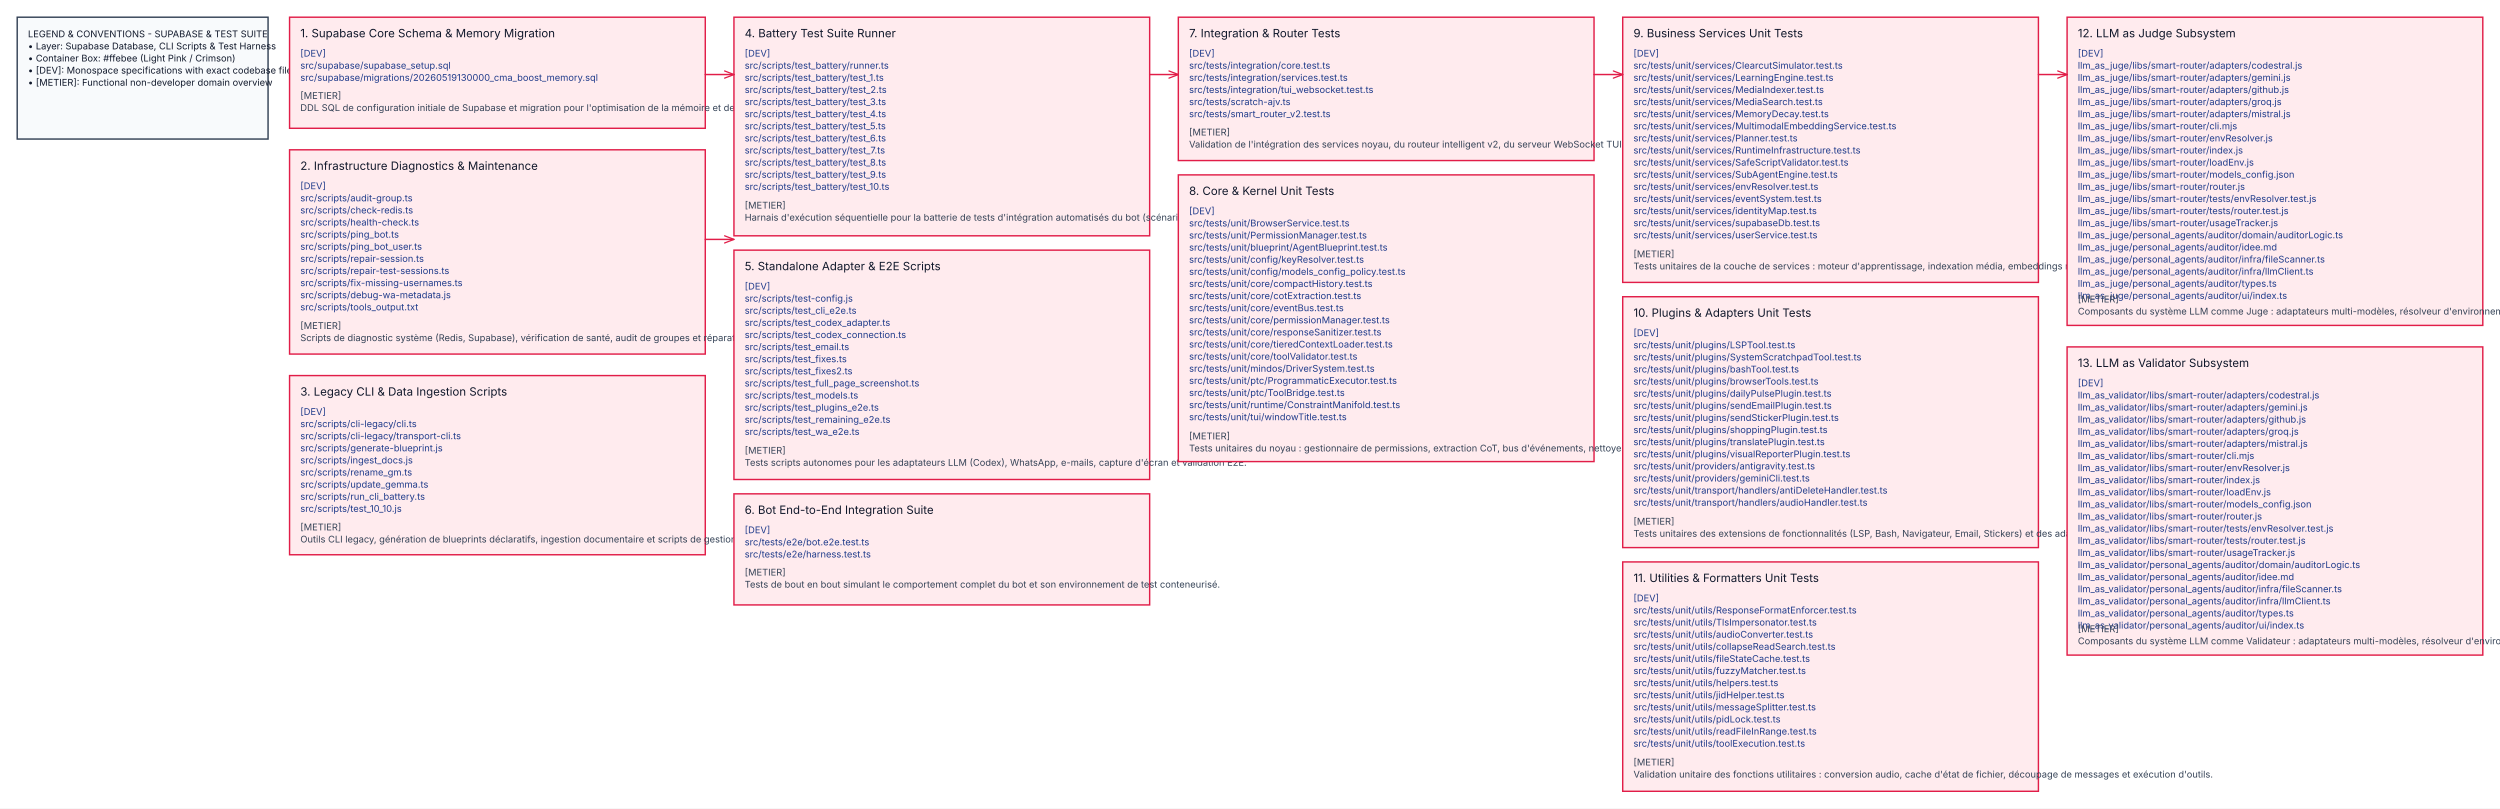
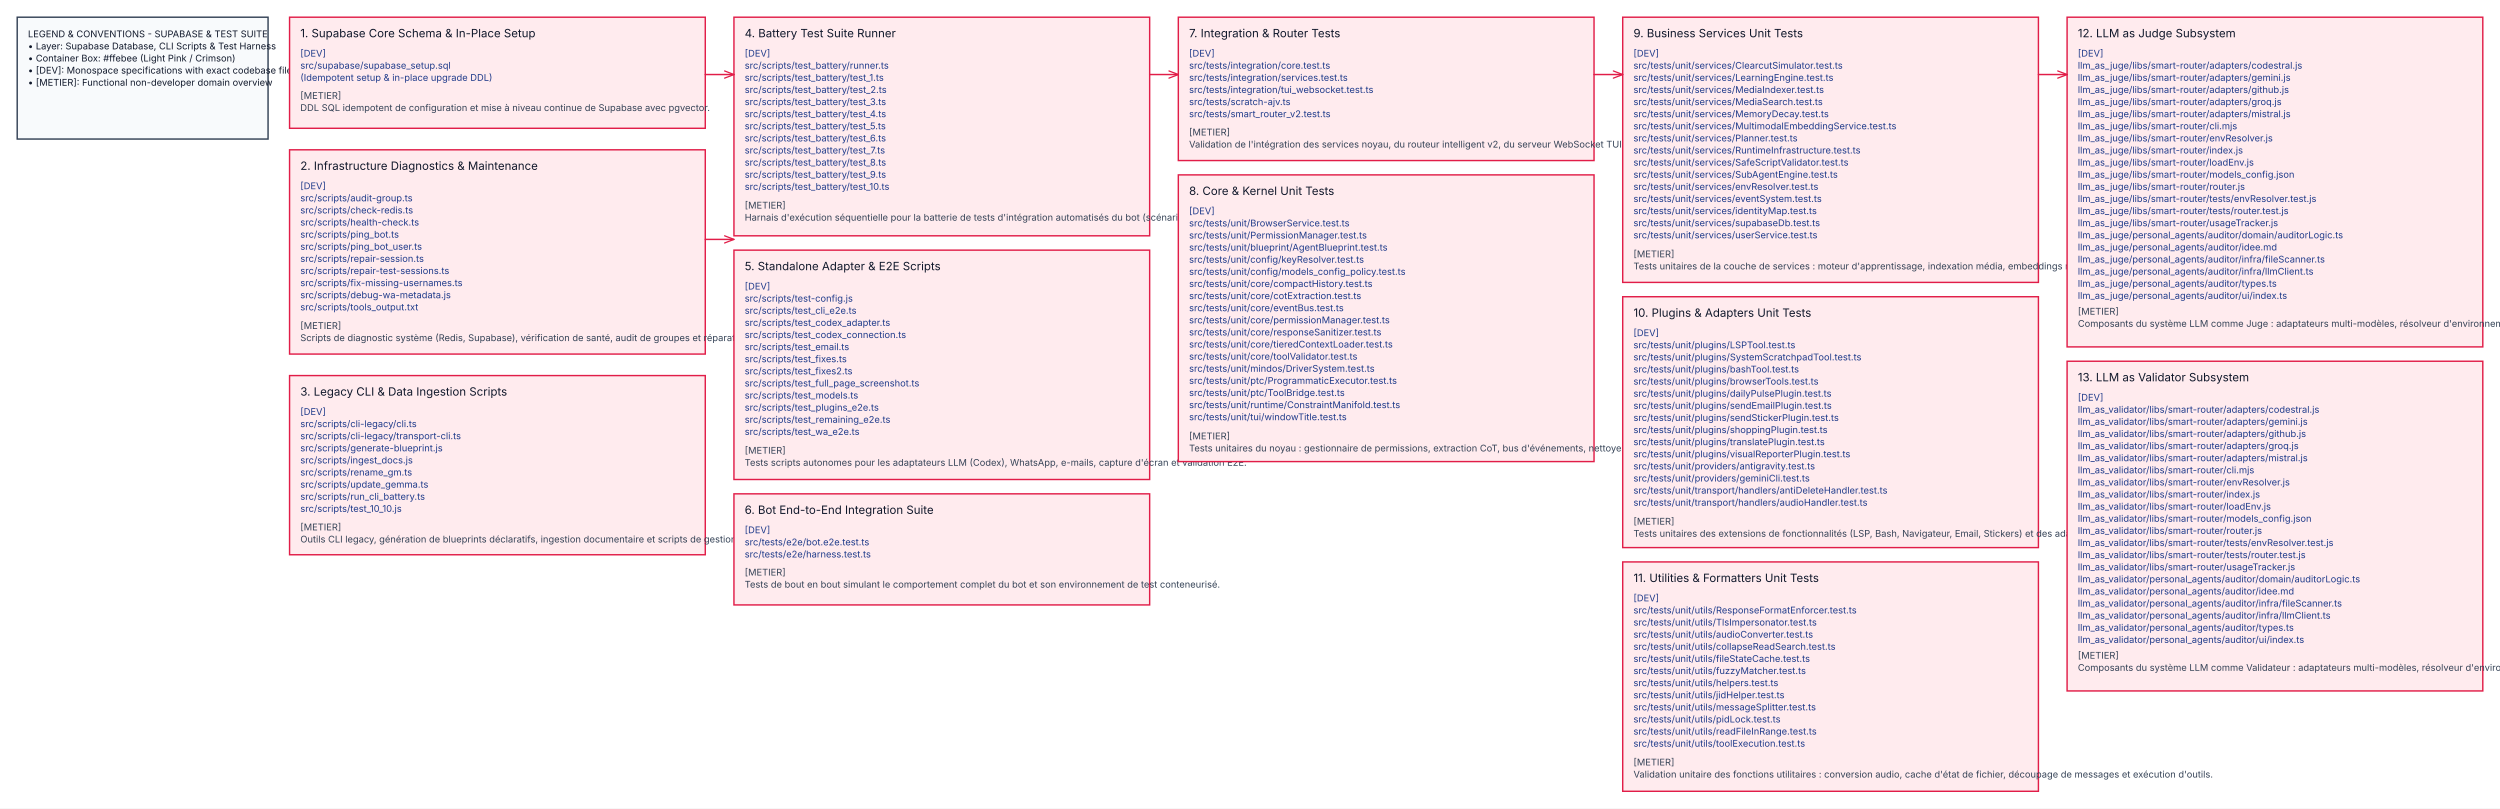
<svg xmlns="http://www.w3.org/2000/svg" viewBox="16 16 3488 1128" width="3488" height="1128">
  <defs>
    <marker id="mk-d05_arr1" markerWidth="18" markerHeight="14" refX="14" refY="7" orient="auto" markerUnits="userSpaceOnUse">
      <path d="M 1,2 L 14,7 L 1,12" fill="none" stroke="#e11d48" stroke-width="1.8" stroke-linecap="round" stroke-linejoin="round" />
    </marker>
    <marker id="mk-d05_arr2" markerWidth="18" markerHeight="14" refX="14" refY="7" orient="auto" markerUnits="userSpaceOnUse">
      <path d="M 1,2 L 14,7 L 1,12" fill="none" stroke="#e11d48" stroke-width="1.8" stroke-linecap="round" stroke-linejoin="round" />
    </marker>
    <marker id="mk-d05_arr3" markerWidth="18" markerHeight="14" refX="14" refY="7" orient="auto" markerUnits="userSpaceOnUse">
      <path d="M 1,2 L 14,7 L 1,12" fill="none" stroke="#e11d48" stroke-width="1.8" stroke-linecap="round" stroke-linejoin="round" />
    </marker>
    <marker id="mk-d05_arr4" markerWidth="18" markerHeight="14" refX="14" refY="7" orient="auto" markerUnits="userSpaceOnUse">
      <path d="M 1,2 L 14,7 L 1,12" fill="none" stroke="#e11d48" stroke-width="1.8" stroke-linecap="round" stroke-linejoin="round" />
    </marker>
    <marker id="mk-d05_arr5" markerWidth="18" markerHeight="14" refX="14" refY="7" orient="auto" markerUnits="userSpaceOnUse">
      <path d="M 1,2 L 14,7 L 1,12" fill="none" stroke="#e11d48" stroke-width="1.8" stroke-linecap="round" stroke-linejoin="round" />
    </marker>
  </defs>
  <rect x="16" y="16" width="3488" height="1128" fill="white" />
  <rect x="40" y="40" width="350" height="170" rx="0" fill="#f8fafc" stroke="#334155" stroke-width="2" opacity="1" />
  <text x="55.0" y="68.0" font-family="system-ui, -apple-system, sans-serif" font-size="13" fill="#0f172a" text-anchor="start" opacity="1">LEGEND &amp; CONVENTIONS - SUPABASE &amp; TEST SUITE</text>
  <text x="55.0" y="84.9" font-family="system-ui, -apple-system, sans-serif" font-size="13" fill="#0f172a" text-anchor="start" opacity="1">• Layer: Supabase Database, CLI Scripts &amp; Test Harness</text>
  <text x="55.0" y="101.8" font-family="system-ui, -apple-system, sans-serif" font-size="13" fill="#0f172a" text-anchor="start" opacity="1">• Container Box: #ffebee (Light Pink / Crimson)</text>
  <text x="55.0" y="118.7" font-family="system-ui, -apple-system, sans-serif" font-size="13" fill="#0f172a" text-anchor="start" opacity="1">• [DEV]: Monospace specifications with exact codebase file paths</text>
  <text x="55.0" y="135.6" font-family="system-ui, -apple-system, sans-serif" font-size="13" fill="#0f172a" text-anchor="start" opacity="1">• [METIER]: Functional non-developer domain overview</text>
  <rect x="420" y="40" width="580" height="155" rx="0" fill="#ffebee" stroke="#e11d48" stroke-width="2" opacity="1" />
-   <text x="435.0" y="68.0" font-family="system-ui, -apple-system, sans-serif" font-size="16" fill="#0f172a" text-anchor="start" opacity="1">1. Supabase Core Schema &amp; Memory Migration</text>
+   <text x="435.0" y="68.0" font-family="system-ui, -apple-system, sans-serif" font-size="16" fill="#0f172a" text-anchor="start" opacity="1">1. Supabase Core Schema &amp; In-Place Setup</text>
  <text x="435.0" y="95.0" font-family="system-ui, -apple-system, sans-serif" font-size="13" fill="#1e3a8a" text-anchor="start" opacity="1">[DEV]</text>
  <text x="435.0" y="111.9" font-family="system-ui, -apple-system, sans-serif" font-size="13" fill="#1e3a8a" text-anchor="start" opacity="1">src/supabase/supabase_setup.sql</text>
-   <text x="435.0" y="128.8" font-family="system-ui, -apple-system, sans-serif" font-size="13" fill="#1e3a8a" text-anchor="start" opacity="1">src/supabase/migrations/20260519130000_cma_boost_memory.sql</text>
+   <text x="435.0" y="128.8" font-family="system-ui, -apple-system, sans-serif" font-size="13" fill="#1e3a8a" text-anchor="start" opacity="1">(Idempotent setup &amp; in-place upgrade DDL)</text>
  <text x="435.0" y="154.0" font-family="system-ui, -apple-system, sans-serif" font-size="13" fill="#334155" text-anchor="start" opacity="1">[METIER]</text>
-   <text x="435.0" y="170.9" font-family="system-ui, -apple-system, sans-serif" font-size="13" fill="#334155" text-anchor="start" opacity="1">DDL SQL de configuration initiale de Supabase et migration pour l'optimisation de la mémoire et des embeddings sémantiques.</text>
+   <text x="435.0" y="170.9" font-family="system-ui, -apple-system, sans-serif" font-size="13" fill="#334155" text-anchor="start" opacity="1">DDL SQL idempotent de configuration et mise à niveau continue de Supabase avec pgvector.</text>
  <rect x="420" y="225" width="580" height="285" rx="0" fill="#ffebee" stroke="#e11d48" stroke-width="2" opacity="1" />
  <text x="435.0" y="253.0" font-family="system-ui, -apple-system, sans-serif" font-size="16" fill="#0f172a" text-anchor="start" opacity="1">2. Infrastructure Diagnostics &amp; Maintenance</text>
  <text x="435.0" y="280.0" font-family="system-ui, -apple-system, sans-serif" font-size="13" fill="#1e3a8a" text-anchor="start" opacity="1">[DEV]</text>
  <text x="435.0" y="296.9" font-family="system-ui, -apple-system, sans-serif" font-size="13" fill="#1e3a8a" text-anchor="start" opacity="1">src/scripts/audit-group.ts</text>
  <text x="435.0" y="313.8" font-family="system-ui, -apple-system, sans-serif" font-size="13" fill="#1e3a8a" text-anchor="start" opacity="1">src/scripts/check-redis.ts</text>
  <text x="435.0" y="330.7" font-family="system-ui, -apple-system, sans-serif" font-size="13" fill="#1e3a8a" text-anchor="start" opacity="1">src/scripts/health-check.ts</text>
  <text x="435.0" y="347.6" font-family="system-ui, -apple-system, sans-serif" font-size="13" fill="#1e3a8a" text-anchor="start" opacity="1">src/scripts/ping_bot.ts</text>
  <text x="435.0" y="364.5" font-family="system-ui, -apple-system, sans-serif" font-size="13" fill="#1e3a8a" text-anchor="start" opacity="1">src/scripts/ping_bot_user.ts</text>
  <text x="435.0" y="381.4" font-family="system-ui, -apple-system, sans-serif" font-size="13" fill="#1e3a8a" text-anchor="start" opacity="1">src/scripts/repair-session.ts</text>
  <text x="435.0" y="398.3" font-family="system-ui, -apple-system, sans-serif" font-size="13" fill="#1e3a8a" text-anchor="start" opacity="1">src/scripts/repair-test-sessions.ts</text>
  <text x="435.0" y="415.2" font-family="system-ui, -apple-system, sans-serif" font-size="13" fill="#1e3a8a" text-anchor="start" opacity="1">src/scripts/fix-missing-usernames.ts</text>
  <text x="435.0" y="432.1" font-family="system-ui, -apple-system, sans-serif" font-size="13" fill="#1e3a8a" text-anchor="start" opacity="1">src/scripts/debug-wa-metadata.js</text>
  <text x="435.0" y="449.0" font-family="system-ui, -apple-system, sans-serif" font-size="13" fill="#1e3a8a" text-anchor="start" opacity="1">src/scripts/tools_output.txt</text>
  <text x="435.0" y="475.0" font-family="system-ui, -apple-system, sans-serif" font-size="13" fill="#334155" text-anchor="start" opacity="1">[METIER]</text>
  <text x="435.0" y="491.9" font-family="system-ui, -apple-system, sans-serif" font-size="13" fill="#334155" text-anchor="start" opacity="1">Scripts de diagnostic système (Redis, Supabase), vérification de santé, audit de groupes et réparation de sessions utilisateur.</text>
  <rect x="420" y="540" width="580" height="250" rx="0" fill="#ffebee" stroke="#e11d48" stroke-width="2" opacity="1" />
  <text x="435.0" y="568.0" font-family="system-ui, -apple-system, sans-serif" font-size="16" fill="#0f172a" text-anchor="start" opacity="1">3. Legacy CLI &amp; Data Ingestion Scripts</text>
  <text x="435.0" y="595.0" font-family="system-ui, -apple-system, sans-serif" font-size="13" fill="#1e3a8a" text-anchor="start" opacity="1">[DEV]</text>
  <text x="435.0" y="611.9" font-family="system-ui, -apple-system, sans-serif" font-size="13" fill="#1e3a8a" text-anchor="start" opacity="1">src/scripts/cli-legacy/cli.ts</text>
  <text x="435.0" y="628.8" font-family="system-ui, -apple-system, sans-serif" font-size="13" fill="#1e3a8a" text-anchor="start" opacity="1">src/scripts/cli-legacy/transport-cli.ts</text>
  <text x="435.0" y="645.7" font-family="system-ui, -apple-system, sans-serif" font-size="13" fill="#1e3a8a" text-anchor="start" opacity="1">src/scripts/generate-blueprint.js</text>
  <text x="435.0" y="662.6" font-family="system-ui, -apple-system, sans-serif" font-size="13" fill="#1e3a8a" text-anchor="start" opacity="1">src/scripts/ingest_docs.js</text>
  <text x="435.0" y="679.5" font-family="system-ui, -apple-system, sans-serif" font-size="13" fill="#1e3a8a" text-anchor="start" opacity="1">src/scripts/rename_gm.ts</text>
  <text x="435.0" y="696.4" font-family="system-ui, -apple-system, sans-serif" font-size="13" fill="#1e3a8a" text-anchor="start" opacity="1">src/scripts/update_gemma.ts</text>
  <text x="435.0" y="713.3" font-family="system-ui, -apple-system, sans-serif" font-size="13" fill="#1e3a8a" text-anchor="start" opacity="1">src/scripts/run_cli_battery.ts</text>
  <text x="435.0" y="730.2" font-family="system-ui, -apple-system, sans-serif" font-size="13" fill="#1e3a8a" text-anchor="start" opacity="1">src/scripts/test_10_10.js</text>
  <text x="435.0" y="756.0" font-family="system-ui, -apple-system, sans-serif" font-size="13" fill="#334155" text-anchor="start" opacity="1">[METIER]</text>
  <text x="435.0" y="772.9" font-family="system-ui, -apple-system, sans-serif" font-size="13" fill="#334155" text-anchor="start" opacity="1">Outils CLI legacy, génération de blueprints déclaratifs, ingestion documentaire et scripts de gestion de modèles.</text>
  <rect x="1040" y="40" width="580" height="305" rx="0" fill="#ffebee" stroke="#e11d48" stroke-width="2" opacity="1" />
  <text x="1055.0" y="68.0" font-family="system-ui, -apple-system, sans-serif" font-size="16" fill="#0f172a" text-anchor="start" opacity="1">4. Battery Test Suite Runner</text>
  <text x="1055.0" y="95.0" font-family="system-ui, -apple-system, sans-serif" font-size="13" fill="#1e3a8a" text-anchor="start" opacity="1">[DEV]</text>
  <text x="1055.0" y="111.9" font-family="system-ui, -apple-system, sans-serif" font-size="13" fill="#1e3a8a" text-anchor="start" opacity="1">src/scripts/test_battery/runner.ts</text>
  <text x="1055.0" y="128.8" font-family="system-ui, -apple-system, sans-serif" font-size="13" fill="#1e3a8a" text-anchor="start" opacity="1">src/scripts/test_battery/test_1.ts</text>
  <text x="1055.0" y="145.7" font-family="system-ui, -apple-system, sans-serif" font-size="13" fill="#1e3a8a" text-anchor="start" opacity="1">src/scripts/test_battery/test_2.ts</text>
  <text x="1055.0" y="162.6" font-family="system-ui, -apple-system, sans-serif" font-size="13" fill="#1e3a8a" text-anchor="start" opacity="1">src/scripts/test_battery/test_3.ts</text>
  <text x="1055.0" y="179.5" font-family="system-ui, -apple-system, sans-serif" font-size="13" fill="#1e3a8a" text-anchor="start" opacity="1">src/scripts/test_battery/test_4.ts</text>
  <text x="1055.0" y="196.4" font-family="system-ui, -apple-system, sans-serif" font-size="13" fill="#1e3a8a" text-anchor="start" opacity="1">src/scripts/test_battery/test_5.ts</text>
  <text x="1055.0" y="213.3" font-family="system-ui, -apple-system, sans-serif" font-size="13" fill="#1e3a8a" text-anchor="start" opacity="1">src/scripts/test_battery/test_6.ts</text>
  <text x="1055.0" y="230.2" font-family="system-ui, -apple-system, sans-serif" font-size="13" fill="#1e3a8a" text-anchor="start" opacity="1">src/scripts/test_battery/test_7.ts</text>
  <text x="1055.0" y="247.1" font-family="system-ui, -apple-system, sans-serif" font-size="13" fill="#1e3a8a" text-anchor="start" opacity="1">src/scripts/test_battery/test_8.ts</text>
  <text x="1055.0" y="264.0" font-family="system-ui, -apple-system, sans-serif" font-size="13" fill="#1e3a8a" text-anchor="start" opacity="1">src/scripts/test_battery/test_9.ts</text>
  <text x="1055.0" y="280.9" font-family="system-ui, -apple-system, sans-serif" font-size="13" fill="#1e3a8a" text-anchor="start" opacity="1">src/scripts/test_battery/test_10.ts</text>
  <text x="1055.0" y="307.0" font-family="system-ui, -apple-system, sans-serif" font-size="13" fill="#334155" text-anchor="start" opacity="1">[METIER]</text>
  <text x="1055.0" y="323.9" font-family="system-ui, -apple-system, sans-serif" font-size="13" fill="#334155" text-anchor="start" opacity="1">Harnais d'exécution séquentielle pour la batterie de tests d'intégration automatisés du bot (scénarios 1 à 10).</text>
  <rect x="1040" y="365" width="580" height="320" rx="0" fill="#ffebee" stroke="#e11d48" stroke-width="2" opacity="1" />
  <text x="1055.0" y="393.0" font-family="system-ui, -apple-system, sans-serif" font-size="16" fill="#0f172a" text-anchor="start" opacity="1">5. Standalone Adapter &amp; E2E Scripts</text>
  <text x="1055.0" y="420.0" font-family="system-ui, -apple-system, sans-serif" font-size="13" fill="#1e3a8a" text-anchor="start" opacity="1">[DEV]</text>
  <text x="1055.0" y="436.9" font-family="system-ui, -apple-system, sans-serif" font-size="13" fill="#1e3a8a" text-anchor="start" opacity="1">src/scripts/test-config.js</text>
  <text x="1055.0" y="453.8" font-family="system-ui, -apple-system, sans-serif" font-size="13" fill="#1e3a8a" text-anchor="start" opacity="1">src/scripts/test_cli_e2e.ts</text>
  <text x="1055.0" y="470.7" font-family="system-ui, -apple-system, sans-serif" font-size="13" fill="#1e3a8a" text-anchor="start" opacity="1">src/scripts/test_codex_adapter.ts</text>
  <text x="1055.0" y="487.6" font-family="system-ui, -apple-system, sans-serif" font-size="13" fill="#1e3a8a" text-anchor="start" opacity="1">src/scripts/test_codex_connection.ts</text>
  <text x="1055.0" y="504.5" font-family="system-ui, -apple-system, sans-serif" font-size="13" fill="#1e3a8a" text-anchor="start" opacity="1">src/scripts/test_email.ts</text>
  <text x="1055.0" y="521.4" font-family="system-ui, -apple-system, sans-serif" font-size="13" fill="#1e3a8a" text-anchor="start" opacity="1">src/scripts/test_fixes.ts</text>
  <text x="1055.0" y="538.3" font-family="system-ui, -apple-system, sans-serif" font-size="13" fill="#1e3a8a" text-anchor="start" opacity="1">src/scripts/test_fixes2.ts</text>
  <text x="1055.0" y="555.2" font-family="system-ui, -apple-system, sans-serif" font-size="13" fill="#1e3a8a" text-anchor="start" opacity="1">src/scripts/test_full_page_screenshot.ts</text>
  <text x="1055.0" y="572.1" font-family="system-ui, -apple-system, sans-serif" font-size="13" fill="#1e3a8a" text-anchor="start" opacity="1">src/scripts/test_models.ts</text>
  <text x="1055.0" y="589.0" font-family="system-ui, -apple-system, sans-serif" font-size="13" fill="#1e3a8a" text-anchor="start" opacity="1">src/scripts/test_plugins_e2e.ts</text>
  <text x="1055.0" y="605.9" font-family="system-ui, -apple-system, sans-serif" font-size="13" fill="#1e3a8a" text-anchor="start" opacity="1">src/scripts/test_remaining_e2e.ts</text>
  <text x="1055.0" y="622.8" font-family="system-ui, -apple-system, sans-serif" font-size="13" fill="#1e3a8a" text-anchor="start" opacity="1">src/scripts/test_wa_e2e.ts</text>
  <text x="1055.0" y="649.0" font-family="system-ui, -apple-system, sans-serif" font-size="13" fill="#334155" text-anchor="start" opacity="1">[METIER]</text>
  <text x="1055.0" y="665.9" font-family="system-ui, -apple-system, sans-serif" font-size="13" fill="#334155" text-anchor="start" opacity="1">Tests scripts autonomes pour les adaptateurs LLM (Codex), WhatsApp, e-mails, capture d'écran et validation E2E.</text>
  <rect x="1040" y="705" width="580" height="155" rx="0" fill="#ffebee" stroke="#e11d48" stroke-width="2" opacity="1" />
  <text x="1055.0" y="733.0" font-family="system-ui, -apple-system, sans-serif" font-size="16" fill="#0f172a" text-anchor="start" opacity="1">6. Bot End-to-End Integration Suite</text>
  <text x="1055.0" y="760.0" font-family="system-ui, -apple-system, sans-serif" font-size="13" fill="#1e3a8a" text-anchor="start" opacity="1">[DEV]</text>
  <text x="1055.0" y="776.9" font-family="system-ui, -apple-system, sans-serif" font-size="13" fill="#1e3a8a" text-anchor="start" opacity="1">src/tests/e2e/bot.e2e.test.ts</text>
  <text x="1055.0" y="793.8" font-family="system-ui, -apple-system, sans-serif" font-size="13" fill="#1e3a8a" text-anchor="start" opacity="1">src/tests/e2e/harness.test.ts</text>
  <text x="1055.0" y="819.0" font-family="system-ui, -apple-system, sans-serif" font-size="13" fill="#334155" text-anchor="start" opacity="1">[METIER]</text>
  <text x="1055.0" y="835.9" font-family="system-ui, -apple-system, sans-serif" font-size="13" fill="#334155" text-anchor="start" opacity="1">Tests de bout en bout simulant le comportement complet du bot et son environnement de test conteneurisé.</text>
  <rect x="1660" y="40" width="580" height="200" rx="0" fill="#ffebee" stroke="#e11d48" stroke-width="2" opacity="1" />
  <text x="1675.0" y="68.0" font-family="system-ui, -apple-system, sans-serif" font-size="16" fill="#0f172a" text-anchor="start" opacity="1">7. Integration &amp; Router Tests</text>
  <text x="1675.0" y="95.0" font-family="system-ui, -apple-system, sans-serif" font-size="13" fill="#1e3a8a" text-anchor="start" opacity="1">[DEV]</text>
  <text x="1675.0" y="111.9" font-family="system-ui, -apple-system, sans-serif" font-size="13" fill="#1e3a8a" text-anchor="start" opacity="1">src/tests/integration/core.test.ts</text>
  <text x="1675.0" y="128.8" font-family="system-ui, -apple-system, sans-serif" font-size="13" fill="#1e3a8a" text-anchor="start" opacity="1">src/tests/integration/services.test.ts</text>
  <text x="1675.0" y="145.7" font-family="system-ui, -apple-system, sans-serif" font-size="13" fill="#1e3a8a" text-anchor="start" opacity="1">src/tests/integration/tui_websocket.test.ts</text>
  <text x="1675.0" y="162.6" font-family="system-ui, -apple-system, sans-serif" font-size="13" fill="#1e3a8a" text-anchor="start" opacity="1">src/tests/scratch-ajv.ts</text>
  <text x="1675.0" y="179.5" font-family="system-ui, -apple-system, sans-serif" font-size="13" fill="#1e3a8a" text-anchor="start" opacity="1">src/tests/smart_router_v2.test.ts</text>
  <text x="1675.0" y="205.0" font-family="system-ui, -apple-system, sans-serif" font-size="13" fill="#334155" text-anchor="start" opacity="1">[METIER]</text>
  <text x="1675.0" y="221.9" font-family="system-ui, -apple-system, sans-serif" font-size="13" fill="#334155" text-anchor="start" opacity="1">Validation de l'intégration des services noyau, du routeur intelligent v2, du serveur WebSocket TUI et de la validation JSON Schema.</text>
  <rect x="1660" y="260" width="580" height="400" rx="0" fill="#ffebee" stroke="#e11d48" stroke-width="2" opacity="1" />
  <text x="1675.0" y="288.0" font-family="system-ui, -apple-system, sans-serif" font-size="16" fill="#0f172a" text-anchor="start" opacity="1">8. Core &amp; Kernel Unit Tests</text>
  <text x="1675.0" y="315.0" font-family="system-ui, -apple-system, sans-serif" font-size="13" fill="#1e3a8a" text-anchor="start" opacity="1">[DEV]</text>
  <text x="1675.0" y="331.9" font-family="system-ui, -apple-system, sans-serif" font-size="13" fill="#1e3a8a" text-anchor="start" opacity="1">src/tests/unit/BrowserService.test.ts</text>
  <text x="1675.0" y="348.8" font-family="system-ui, -apple-system, sans-serif" font-size="13" fill="#1e3a8a" text-anchor="start" opacity="1">src/tests/unit/PermissionManager.test.ts</text>
  <text x="1675.0" y="365.7" font-family="system-ui, -apple-system, sans-serif" font-size="13" fill="#1e3a8a" text-anchor="start" opacity="1">src/tests/unit/blueprint/AgentBlueprint.test.ts</text>
  <text x="1675.0" y="382.6" font-family="system-ui, -apple-system, sans-serif" font-size="13" fill="#1e3a8a" text-anchor="start" opacity="1">src/tests/unit/config/keyResolver.test.ts</text>
  <text x="1675.0" y="399.5" font-family="system-ui, -apple-system, sans-serif" font-size="13" fill="#1e3a8a" text-anchor="start" opacity="1">src/tests/unit/config/models_config_policy.test.ts</text>
  <text x="1675.0" y="416.4" font-family="system-ui, -apple-system, sans-serif" font-size="13" fill="#1e3a8a" text-anchor="start" opacity="1">src/tests/unit/core/compactHistory.test.ts</text>
  <text x="1675.0" y="433.3" font-family="system-ui, -apple-system, sans-serif" font-size="13" fill="#1e3a8a" text-anchor="start" opacity="1">src/tests/unit/core/cotExtraction.test.ts</text>
  <text x="1675.0" y="450.2" font-family="system-ui, -apple-system, sans-serif" font-size="13" fill="#1e3a8a" text-anchor="start" opacity="1">src/tests/unit/core/eventBus.test.ts</text>
  <text x="1675.0" y="467.1" font-family="system-ui, -apple-system, sans-serif" font-size="13" fill="#1e3a8a" text-anchor="start" opacity="1">src/tests/unit/core/permissionManager.test.ts</text>
  <text x="1675.0" y="484.0" font-family="system-ui, -apple-system, sans-serif" font-size="13" fill="#1e3a8a" text-anchor="start" opacity="1">src/tests/unit/core/responseSanitizer.test.ts</text>
  <text x="1675.0" y="500.9" font-family="system-ui, -apple-system, sans-serif" font-size="13" fill="#1e3a8a" text-anchor="start" opacity="1">src/tests/unit/core/tieredContextLoader.test.ts</text>
  <text x="1675.0" y="517.8" font-family="system-ui, -apple-system, sans-serif" font-size="13" fill="#1e3a8a" text-anchor="start" opacity="1">src/tests/unit/core/toolValidator.test.ts</text>
  <text x="1675.0" y="534.7" font-family="system-ui, -apple-system, sans-serif" font-size="13" fill="#1e3a8a" text-anchor="start" opacity="1">src/tests/unit/mindos/DriverSystem.test.ts</text>
  <text x="1675.0" y="551.6" font-family="system-ui, -apple-system, sans-serif" font-size="13" fill="#1e3a8a" text-anchor="start" opacity="1">src/tests/unit/ptc/ProgrammaticExecutor.test.ts</text>
  <text x="1675.0" y="568.5" font-family="system-ui, -apple-system, sans-serif" font-size="13" fill="#1e3a8a" text-anchor="start" opacity="1">src/tests/unit/ptc/ToolBridge.test.ts</text>
  <text x="1675.0" y="585.4" font-family="system-ui, -apple-system, sans-serif" font-size="13" fill="#1e3a8a" text-anchor="start" opacity="1">src/tests/unit/runtime/ConstraintManifold.test.ts</text>
  <text x="1675.0" y="602.3" font-family="system-ui, -apple-system, sans-serif" font-size="13" fill="#1e3a8a" text-anchor="start" opacity="1">src/tests/unit/tui/windowTitle.test.ts</text>
  <text x="1675.0" y="629.0" font-family="system-ui, -apple-system, sans-serif" font-size="13" fill="#334155" text-anchor="start" opacity="1">[METIER]</text>
  <text x="1675.0" y="645.9" font-family="system-ui, -apple-system, sans-serif" font-size="13" fill="#334155" text-anchor="start" opacity="1">Tests unitaires du noyau : gestionnaire de permissions, extraction CoT, bus d'événements, nettoyeur de réponses et exécution programmatique.</text>
  <rect x="2280" y="40" width="580" height="370" rx="0" fill="#ffebee" stroke="#e11d48" stroke-width="2" opacity="1" />
  <text x="2295.0" y="68.0" font-family="system-ui, -apple-system, sans-serif" font-size="16" fill="#0f172a" text-anchor="start" opacity="1">9. Business Services Unit Tests</text>
  <text x="2295.0" y="95.0" font-family="system-ui, -apple-system, sans-serif" font-size="13" fill="#1e3a8a" text-anchor="start" opacity="1">[DEV]</text>
  <text x="2295.0" y="111.9" font-family="system-ui, -apple-system, sans-serif" font-size="13" fill="#1e3a8a" text-anchor="start" opacity="1">src/tests/unit/services/ClearcutSimulator.test.ts</text>
  <text x="2295.0" y="128.8" font-family="system-ui, -apple-system, sans-serif" font-size="13" fill="#1e3a8a" text-anchor="start" opacity="1">src/tests/unit/services/LearningEngine.test.ts</text>
  <text x="2295.0" y="145.7" font-family="system-ui, -apple-system, sans-serif" font-size="13" fill="#1e3a8a" text-anchor="start" opacity="1">src/tests/unit/services/MediaIndexer.test.ts</text>
  <text x="2295.0" y="162.6" font-family="system-ui, -apple-system, sans-serif" font-size="13" fill="#1e3a8a" text-anchor="start" opacity="1">src/tests/unit/services/MediaSearch.test.ts</text>
  <text x="2295.0" y="179.5" font-family="system-ui, -apple-system, sans-serif" font-size="13" fill="#1e3a8a" text-anchor="start" opacity="1">src/tests/unit/services/MemoryDecay.test.ts</text>
  <text x="2295.0" y="196.4" font-family="system-ui, -apple-system, sans-serif" font-size="13" fill="#1e3a8a" text-anchor="start" opacity="1">src/tests/unit/services/MultimodalEmbeddingService.test.ts</text>
  <text x="2295.0" y="213.3" font-family="system-ui, -apple-system, sans-serif" font-size="13" fill="#1e3a8a" text-anchor="start" opacity="1">src/tests/unit/services/Planner.test.ts</text>
  <text x="2295.0" y="230.2" font-family="system-ui, -apple-system, sans-serif" font-size="13" fill="#1e3a8a" text-anchor="start" opacity="1">src/tests/unit/services/RuntimeInfrastructure.test.ts</text>
  <text x="2295.0" y="247.1" font-family="system-ui, -apple-system, sans-serif" font-size="13" fill="#1e3a8a" text-anchor="start" opacity="1">src/tests/unit/services/SafeScriptValidator.test.ts</text>
  <text x="2295.0" y="264.0" font-family="system-ui, -apple-system, sans-serif" font-size="13" fill="#1e3a8a" text-anchor="start" opacity="1">src/tests/unit/services/SubAgentEngine.test.ts</text>
  <text x="2295.0" y="280.9" font-family="system-ui, -apple-system, sans-serif" font-size="13" fill="#1e3a8a" text-anchor="start" opacity="1">src/tests/unit/services/envResolver.test.ts</text>
  <text x="2295.0" y="297.8" font-family="system-ui, -apple-system, sans-serif" font-size="13" fill="#1e3a8a" text-anchor="start" opacity="1">src/tests/unit/services/eventSystem.test.ts</text>
  <text x="2295.0" y="314.7" font-family="system-ui, -apple-system, sans-serif" font-size="13" fill="#1e3a8a" text-anchor="start" opacity="1">src/tests/unit/services/identityMap.test.ts</text>
  <text x="2295.0" y="331.6" font-family="system-ui, -apple-system, sans-serif" font-size="13" fill="#1e3a8a" text-anchor="start" opacity="1">src/tests/unit/services/supabaseDb.test.ts</text>
  <text x="2295.0" y="348.5" font-family="system-ui, -apple-system, sans-serif" font-size="13" fill="#1e3a8a" text-anchor="start" opacity="1">src/tests/unit/services/userService.test.ts</text>
  <text x="2295.0" y="375.0" font-family="system-ui, -apple-system, sans-serif" font-size="13" fill="#334155" text-anchor="start" opacity="1">[METIER]</text>
  <text x="2295.0" y="391.9" font-family="system-ui, -apple-system, sans-serif" font-size="13" fill="#334155" text-anchor="start" opacity="1">Tests unitaires de la couche de services : moteur d'apprentissage, indexation média, embeddings multimodaux, mémoire et base Supabase.</text>
  <rect x="2280" y="430" width="580" height="350" rx="0" fill="#ffebee" stroke="#e11d48" stroke-width="2" opacity="1" />
  <text x="2295.0" y="458.0" font-family="system-ui, -apple-system, sans-serif" font-size="16" fill="#0f172a" text-anchor="start" opacity="1">10. Plugins &amp; Adapters Unit Tests</text>
  <text x="2295.0" y="485.0" font-family="system-ui, -apple-system, sans-serif" font-size="13" fill="#1e3a8a" text-anchor="start" opacity="1">[DEV]</text>
  <text x="2295.0" y="501.9" font-family="system-ui, -apple-system, sans-serif" font-size="13" fill="#1e3a8a" text-anchor="start" opacity="1">src/tests/unit/plugins/LSPTool.test.ts</text>
  <text x="2295.0" y="518.8" font-family="system-ui, -apple-system, sans-serif" font-size="13" fill="#1e3a8a" text-anchor="start" opacity="1">src/tests/unit/plugins/SystemScratchpadTool.test.ts</text>
  <text x="2295.0" y="535.7" font-family="system-ui, -apple-system, sans-serif" font-size="13" fill="#1e3a8a" text-anchor="start" opacity="1">src/tests/unit/plugins/bashTool.test.ts</text>
  <text x="2295.0" y="552.6" font-family="system-ui, -apple-system, sans-serif" font-size="13" fill="#1e3a8a" text-anchor="start" opacity="1">src/tests/unit/plugins/browserTools.test.ts</text>
  <text x="2295.0" y="569.5" font-family="system-ui, -apple-system, sans-serif" font-size="13" fill="#1e3a8a" text-anchor="start" opacity="1">src/tests/unit/plugins/dailyPulsePlugin.test.ts</text>
  <text x="2295.0" y="586.4" font-family="system-ui, -apple-system, sans-serif" font-size="13" fill="#1e3a8a" text-anchor="start" opacity="1">src/tests/unit/plugins/sendEmailPlugin.test.ts</text>
  <text x="2295.0" y="603.3" font-family="system-ui, -apple-system, sans-serif" font-size="13" fill="#1e3a8a" text-anchor="start" opacity="1">src/tests/unit/plugins/sendStickerPlugin.test.ts</text>
  <text x="2295.0" y="620.2" font-family="system-ui, -apple-system, sans-serif" font-size="13" fill="#1e3a8a" text-anchor="start" opacity="1">src/tests/unit/plugins/shoppingPlugin.test.ts</text>
  <text x="2295.0" y="637.1" font-family="system-ui, -apple-system, sans-serif" font-size="13" fill="#1e3a8a" text-anchor="start" opacity="1">src/tests/unit/plugins/translatePlugin.test.ts</text>
  <text x="2295.0" y="654.0" font-family="system-ui, -apple-system, sans-serif" font-size="13" fill="#1e3a8a" text-anchor="start" opacity="1">src/tests/unit/plugins/visualReporterPlugin.test.ts</text>
  <text x="2295.0" y="670.9" font-family="system-ui, -apple-system, sans-serif" font-size="13" fill="#1e3a8a" text-anchor="start" opacity="1">src/tests/unit/providers/antigravity.test.ts</text>
  <text x="2295.0" y="687.8" font-family="system-ui, -apple-system, sans-serif" font-size="13" fill="#1e3a8a" text-anchor="start" opacity="1">src/tests/unit/providers/geminiCli.test.ts</text>
  <text x="2295.0" y="704.7" font-family="system-ui, -apple-system, sans-serif" font-size="13" fill="#1e3a8a" text-anchor="start" opacity="1">src/tests/unit/transport/handlers/antiDeleteHandler.test.ts</text>
  <text x="2295.0" y="721.6" font-family="system-ui, -apple-system, sans-serif" font-size="13" fill="#1e3a8a" text-anchor="start" opacity="1">src/tests/unit/transport/handlers/audioHandler.test.ts</text>
  <text x="2295.0" y="748.0" font-family="system-ui, -apple-system, sans-serif" font-size="13" fill="#334155" text-anchor="start" opacity="1">[METIER]</text>
  <text x="2295.0" y="764.9" font-family="system-ui, -apple-system, sans-serif" font-size="13" fill="#334155" text-anchor="start" opacity="1">Tests unitaires des extensions de fonctionnalités (LSP, Bash, Navigateur, Email, Stickers) et des adaptateurs de transport/providers.</text>
  <rect x="2280" y="800" width="580" height="320" rx="0" fill="#ffebee" stroke="#e11d48" stroke-width="2" opacity="1" />
  <text x="2295.0" y="828.0" font-family="system-ui, -apple-system, sans-serif" font-size="16" fill="#0f172a" text-anchor="start" opacity="1">11. Utilities &amp; Formatters Unit Tests</text>
  <text x="2295.0" y="855.0" font-family="system-ui, -apple-system, sans-serif" font-size="13" fill="#1e3a8a" text-anchor="start" opacity="1">[DEV]</text>
  <text x="2295.0" y="871.9" font-family="system-ui, -apple-system, sans-serif" font-size="13" fill="#1e3a8a" text-anchor="start" opacity="1">src/tests/unit/utils/ResponseFormatEnforcer.test.ts</text>
  <text x="2295.0" y="888.8" font-family="system-ui, -apple-system, sans-serif" font-size="13" fill="#1e3a8a" text-anchor="start" opacity="1">src/tests/unit/utils/TlsImpersonator.test.ts</text>
  <text x="2295.0" y="905.7" font-family="system-ui, -apple-system, sans-serif" font-size="13" fill="#1e3a8a" text-anchor="start" opacity="1">src/tests/unit/utils/audioConverter.test.ts</text>
  <text x="2295.0" y="922.6" font-family="system-ui, -apple-system, sans-serif" font-size="13" fill="#1e3a8a" text-anchor="start" opacity="1">src/tests/unit/utils/collapseReadSearch.test.ts</text>
  <text x="2295.0" y="939.5" font-family="system-ui, -apple-system, sans-serif" font-size="13" fill="#1e3a8a" text-anchor="start" opacity="1">src/tests/unit/utils/fileStateCache.test.ts</text>
  <text x="2295.0" y="956.4" font-family="system-ui, -apple-system, sans-serif" font-size="13" fill="#1e3a8a" text-anchor="start" opacity="1">src/tests/unit/utils/fuzzyMatcher.test.ts</text>
  <text x="2295.0" y="973.3" font-family="system-ui, -apple-system, sans-serif" font-size="13" fill="#1e3a8a" text-anchor="start" opacity="1">src/tests/unit/utils/helpers.test.ts</text>
  <text x="2295.0" y="990.2" font-family="system-ui, -apple-system, sans-serif" font-size="13" fill="#1e3a8a" text-anchor="start" opacity="1">src/tests/unit/utils/jidHelper.test.ts</text>
  <text x="2295.0" y="1007.1" font-family="system-ui, -apple-system, sans-serif" font-size="13" fill="#1e3a8a" text-anchor="start" opacity="1">src/tests/unit/utils/messageSplitter.test.ts</text>
  <text x="2295.0" y="1024.0" font-family="system-ui, -apple-system, sans-serif" font-size="13" fill="#1e3a8a" text-anchor="start" opacity="1">src/tests/unit/utils/pidLock.test.ts</text>
  <text x="2295.0" y="1040.9" font-family="system-ui, -apple-system, sans-serif" font-size="13" fill="#1e3a8a" text-anchor="start" opacity="1">src/tests/unit/utils/readFileInRange.test.ts</text>
  <text x="2295.0" y="1057.8" font-family="system-ui, -apple-system, sans-serif" font-size="13" fill="#1e3a8a" text-anchor="start" opacity="1">src/tests/unit/utils/toolExecution.test.ts</text>
  <text x="2295.0" y="1084.0" font-family="system-ui, -apple-system, sans-serif" font-size="13" fill="#334155" text-anchor="start" opacity="1">[METIER]</text>
  <text x="2295.0" y="1100.9" font-family="system-ui, -apple-system, sans-serif" font-size="13" fill="#334155" text-anchor="start" opacity="1">Validation unitaire des fonctions utilitaires : conversion audio, cache d'état de fichier, découpage de messages et exécution d'outils.</text>
  <path d="M 1000 120 L 1040 120" fill="none" stroke="#e11d48" stroke-width="2" stroke-linecap="round" opacity="1" marker-end="url(#mk-d05_arr1)" />
  <path d="M 1000 350 L 1040 350" fill="none" stroke="#e11d48" stroke-width="2" stroke-linecap="round" opacity="1" marker-end="url(#mk-d05_arr2)" />
  <path d="M 1620 120 L 1660 120" fill="none" stroke="#e11d48" stroke-width="2" stroke-linecap="round" opacity="1" marker-end="url(#mk-d05_arr3)" />
  <path d="M 2240 120 L 2280 120" fill="none" stroke="#e11d48" stroke-width="2" stroke-linecap="round" opacity="1" marker-end="url(#mk-d05_arr4)" />
-   <rect x="2900" y="40" width="580" height="430" rx="0" fill="#ffebee" stroke="#e11d48" stroke-width="2" opacity="1" />
+   <rect x="2900" y="40" width="580" height="460" rx="0" fill="#ffebee" stroke="#e11d48" stroke-width="2" opacity="1" />
  <text x="2915.0" y="68.0" font-family="system-ui, -apple-system, sans-serif" font-size="16" fill="#0f172a" text-anchor="start" opacity="1">12. LLM as Judge Subsystem</text>
  <text x="2915.0" y="95.0" font-family="system-ui, -apple-system, sans-serif" font-size="13" fill="#1e3a8a" text-anchor="start" opacity="1">[DEV]</text>
  <text x="2915.0" y="111.9" font-family="system-ui, -apple-system, sans-serif" font-size="13" fill="#1e3a8a" text-anchor="start" opacity="1">llm_as_juge/libs/smart-router/adapters/codestral.js</text>
  <text x="2915.0" y="128.8" font-family="system-ui, -apple-system, sans-serif" font-size="13" fill="#1e3a8a" text-anchor="start" opacity="1">llm_as_juge/libs/smart-router/adapters/gemini.js</text>
  <text x="2915.0" y="145.7" font-family="system-ui, -apple-system, sans-serif" font-size="13" fill="#1e3a8a" text-anchor="start" opacity="1">llm_as_juge/libs/smart-router/adapters/github.js</text>
  <text x="2915.0" y="162.6" font-family="system-ui, -apple-system, sans-serif" font-size="13" fill="#1e3a8a" text-anchor="start" opacity="1">llm_as_juge/libs/smart-router/adapters/groq.js</text>
  <text x="2915.0" y="179.5" font-family="system-ui, -apple-system, sans-serif" font-size="13" fill="#1e3a8a" text-anchor="start" opacity="1">llm_as_juge/libs/smart-router/adapters/mistral.js</text>
  <text x="2915.0" y="196.4" font-family="system-ui, -apple-system, sans-serif" font-size="13" fill="#1e3a8a" text-anchor="start" opacity="1">llm_as_juge/libs/smart-router/cli.mjs</text>
  <text x="2915.0" y="213.3" font-family="system-ui, -apple-system, sans-serif" font-size="13" fill="#1e3a8a" text-anchor="start" opacity="1">llm_as_juge/libs/smart-router/envResolver.js</text>
  <text x="2915.0" y="230.2" font-family="system-ui, -apple-system, sans-serif" font-size="13" fill="#1e3a8a" text-anchor="start" opacity="1">llm_as_juge/libs/smart-router/index.js</text>
  <text x="2915.0" y="247.1" font-family="system-ui, -apple-system, sans-serif" font-size="13" fill="#1e3a8a" text-anchor="start" opacity="1">llm_as_juge/libs/smart-router/loadEnv.js</text>
  <text x="2915.0" y="264.0" font-family="system-ui, -apple-system, sans-serif" font-size="13" fill="#1e3a8a" text-anchor="start" opacity="1">llm_as_juge/libs/smart-router/models_config.json</text>
  <text x="2915.0" y="280.9" font-family="system-ui, -apple-system, sans-serif" font-size="13" fill="#1e3a8a" text-anchor="start" opacity="1">llm_as_juge/libs/smart-router/router.js</text>
  <text x="2915.0" y="297.8" font-family="system-ui, -apple-system, sans-serif" font-size="13" fill="#1e3a8a" text-anchor="start" opacity="1">llm_as_juge/libs/smart-router/tests/envResolver.test.js</text>
  <text x="2915.0" y="314.7" font-family="system-ui, -apple-system, sans-serif" font-size="13" fill="#1e3a8a" text-anchor="start" opacity="1">llm_as_juge/libs/smart-router/tests/router.test.js</text>
  <text x="2915.0" y="331.6" font-family="system-ui, -apple-system, sans-serif" font-size="13" fill="#1e3a8a" text-anchor="start" opacity="1">llm_as_juge/libs/smart-router/usageTracker.js</text>
  <text x="2915.0" y="348.5" font-family="system-ui, -apple-system, sans-serif" font-size="13" fill="#1e3a8a" text-anchor="start" opacity="1">llm_as_juge/personal_agents/auditor/domain/auditorLogic.ts</text>
  <text x="2915.0" y="365.4" font-family="system-ui, -apple-system, sans-serif" font-size="13" fill="#1e3a8a" text-anchor="start" opacity="1">llm_as_juge/personal_agents/auditor/idee.md</text>
  <text x="2915.0" y="382.3" font-family="system-ui, -apple-system, sans-serif" font-size="13" fill="#1e3a8a" text-anchor="start" opacity="1">llm_as_juge/personal_agents/auditor/infra/fileScanner.ts</text>
  <text x="2915.0" y="399.2" font-family="system-ui, -apple-system, sans-serif" font-size="13" fill="#1e3a8a" text-anchor="start" opacity="1">llm_as_juge/personal_agents/auditor/infra/llmClient.ts</text>
  <text x="2915.0" y="416.1" font-family="system-ui, -apple-system, sans-serif" font-size="13" fill="#1e3a8a" text-anchor="start" opacity="1">llm_as_juge/personal_agents/auditor/types.ts</text>
  <text x="2915.0" y="433.0" font-family="system-ui, -apple-system, sans-serif" font-size="13" fill="#1e3a8a" text-anchor="start" opacity="1">llm_as_juge/personal_agents/auditor/ui/index.ts</text>
-   <text x="2915.0" y="438.0" font-family="system-ui, -apple-system, sans-serif" font-size="13" fill="#334155" text-anchor="start" opacity="1">[METIER]</text>
-   <text x="2915.0" y="454.9" font-family="system-ui, -apple-system, sans-serif" font-size="13" fill="#334155" text-anchor="start" opacity="1">Composants du système LLM comme Juge : adaptateurs multi-modèles, résolveur d'environnement, routage et agent auditeur d'intégrité.</text>
-   <rect x="2900" y="500" width="580" height="430" rx="0" fill="#ffebee" stroke="#e11d48" stroke-width="2" opacity="1" />
-   <text x="2915.0" y="528.0" font-family="system-ui, -apple-system, sans-serif" font-size="16" fill="#0f172a" text-anchor="start" opacity="1">13. LLM as Validator Subsystem</text>
-   <text x="2915.0" y="555.0" font-family="system-ui, -apple-system, sans-serif" font-size="13" fill="#1e3a8a" text-anchor="start" opacity="1">[DEV]</text>
-   <text x="2915.0" y="571.9" font-family="system-ui, -apple-system, sans-serif" font-size="13" fill="#1e3a8a" text-anchor="start" opacity="1">llm_as_validator/libs/smart-router/adapters/codestral.js</text>
-   <text x="2915.0" y="588.8" font-family="system-ui, -apple-system, sans-serif" font-size="13" fill="#1e3a8a" text-anchor="start" opacity="1">llm_as_validator/libs/smart-router/adapters/gemini.js</text>
-   <text x="2915.0" y="605.7" font-family="system-ui, -apple-system, sans-serif" font-size="13" fill="#1e3a8a" text-anchor="start" opacity="1">llm_as_validator/libs/smart-router/adapters/github.js</text>
-   <text x="2915.0" y="622.6" font-family="system-ui, -apple-system, sans-serif" font-size="13" fill="#1e3a8a" text-anchor="start" opacity="1">llm_as_validator/libs/smart-router/adapters/groq.js</text>
-   <text x="2915.0" y="639.5" font-family="system-ui, -apple-system, sans-serif" font-size="13" fill="#1e3a8a" text-anchor="start" opacity="1">llm_as_validator/libs/smart-router/adapters/mistral.js</text>
-   <text x="2915.0" y="656.4" font-family="system-ui, -apple-system, sans-serif" font-size="13" fill="#1e3a8a" text-anchor="start" opacity="1">llm_as_validator/libs/smart-router/cli.mjs</text>
-   <text x="2915.0" y="673.3" font-family="system-ui, -apple-system, sans-serif" font-size="13" fill="#1e3a8a" text-anchor="start" opacity="1">llm_as_validator/libs/smart-router/envResolver.js</text>
-   <text x="2915.0" y="690.2" font-family="system-ui, -apple-system, sans-serif" font-size="13" fill="#1e3a8a" text-anchor="start" opacity="1">llm_as_validator/libs/smart-router/index.js</text>
-   <text x="2915.0" y="707.1" font-family="system-ui, -apple-system, sans-serif" font-size="13" fill="#1e3a8a" text-anchor="start" opacity="1">llm_as_validator/libs/smart-router/loadEnv.js</text>
-   <text x="2915.0" y="724.0" font-family="system-ui, -apple-system, sans-serif" font-size="13" fill="#1e3a8a" text-anchor="start" opacity="1">llm_as_validator/libs/smart-router/models_config.json</text>
-   <text x="2915.0" y="740.9" font-family="system-ui, -apple-system, sans-serif" font-size="13" fill="#1e3a8a" text-anchor="start" opacity="1">llm_as_validator/libs/smart-router/router.js</text>
-   <text x="2915.0" y="757.8" font-family="system-ui, -apple-system, sans-serif" font-size="13" fill="#1e3a8a" text-anchor="start" opacity="1">llm_as_validator/libs/smart-router/tests/envResolver.test.js</text>
-   <text x="2915.0" y="774.7" font-family="system-ui, -apple-system, sans-serif" font-size="13" fill="#1e3a8a" text-anchor="start" opacity="1">llm_as_validator/libs/smart-router/tests/router.test.js</text>
-   <text x="2915.0" y="791.6" font-family="system-ui, -apple-system, sans-serif" font-size="13" fill="#1e3a8a" text-anchor="start" opacity="1">llm_as_validator/libs/smart-router/usageTracker.js</text>
-   <text x="2915.0" y="808.5" font-family="system-ui, -apple-system, sans-serif" font-size="13" fill="#1e3a8a" text-anchor="start" opacity="1">llm_as_validator/personal_agents/auditor/domain/auditorLogic.ts</text>
-   <text x="2915.0" y="825.4" font-family="system-ui, -apple-system, sans-serif" font-size="13" fill="#1e3a8a" text-anchor="start" opacity="1">llm_as_validator/personal_agents/auditor/idee.md</text>
-   <text x="2915.0" y="842.3" font-family="system-ui, -apple-system, sans-serif" font-size="13" fill="#1e3a8a" text-anchor="start" opacity="1">llm_as_validator/personal_agents/auditor/infra/fileScanner.ts</text>
-   <text x="2915.0" y="859.2" font-family="system-ui, -apple-system, sans-serif" font-size="13" fill="#1e3a8a" text-anchor="start" opacity="1">llm_as_validator/personal_agents/auditor/infra/llmClient.ts</text>
-   <text x="2915.0" y="876.1" font-family="system-ui, -apple-system, sans-serif" font-size="13" fill="#1e3a8a" text-anchor="start" opacity="1">llm_as_validator/personal_agents/auditor/types.ts</text>
-   <text x="2915.0" y="893.0" font-family="system-ui, -apple-system, sans-serif" font-size="13" fill="#1e3a8a" text-anchor="start" opacity="1">llm_as_validator/personal_agents/auditor/ui/index.ts</text>
-   <text x="2915.0" y="898.0" font-family="system-ui, -apple-system, sans-serif" font-size="13" fill="#334155" text-anchor="start" opacity="1">[METIER]</text>
-   <text x="2915.0" y="914.9" font-family="system-ui, -apple-system, sans-serif" font-size="13" fill="#334155" text-anchor="start" opacity="1">Composants du système LLM comme Validateur : adaptateurs multi-modèles, résolveur d'environnement, routage et agent auditeur d'intégrité.</text>
+   <text x="2915.0" y="455.0" font-family="system-ui, -apple-system, sans-serif" font-size="13" fill="#334155" text-anchor="start" opacity="1">[METIER]</text>
+   <text x="2915.0" y="472.0" font-family="system-ui, -apple-system, sans-serif" font-size="13" fill="#334155" text-anchor="start" opacity="1">Composants du système LLM comme Juge : adaptateurs multi-modèles, résolveur d'environnement, routage et agent auditeur d'intégrité.</text>
+   <rect x="2900" y="520" width="580" height="460" rx="0" fill="#ffebee" stroke="#e11d48" stroke-width="2" opacity="1" />
+   <text x="2915.0" y="548.0" font-family="system-ui, -apple-system, sans-serif" font-size="16" fill="#0f172a" text-anchor="start" opacity="1">13. LLM as Validator Subsystem</text>
+   <text x="2915.0" y="575.0" font-family="system-ui, -apple-system, sans-serif" font-size="13" fill="#1e3a8a" text-anchor="start" opacity="1">[DEV]</text>
+   <text x="2915.0" y="591.9" font-family="system-ui, -apple-system, sans-serif" font-size="13" fill="#1e3a8a" text-anchor="start" opacity="1">llm_as_validator/libs/smart-router/adapters/codestral.js</text>
+   <text x="2915.0" y="608.8" font-family="system-ui, -apple-system, sans-serif" font-size="13" fill="#1e3a8a" text-anchor="start" opacity="1">llm_as_validator/libs/smart-router/adapters/gemini.js</text>
+   <text x="2915.0" y="625.7" font-family="system-ui, -apple-system, sans-serif" font-size="13" fill="#1e3a8a" text-anchor="start" opacity="1">llm_as_validator/libs/smart-router/adapters/github.js</text>
+   <text x="2915.0" y="642.6" font-family="system-ui, -apple-system, sans-serif" font-size="13" fill="#1e3a8a" text-anchor="start" opacity="1">llm_as_validator/libs/smart-router/adapters/groq.js</text>
+   <text x="2915.0" y="659.5" font-family="system-ui, -apple-system, sans-serif" font-size="13" fill="#1e3a8a" text-anchor="start" opacity="1">llm_as_validator/libs/smart-router/adapters/mistral.js</text>
+   <text x="2915.0" y="676.4" font-family="system-ui, -apple-system, sans-serif" font-size="13" fill="#1e3a8a" text-anchor="start" opacity="1">llm_as_validator/libs/smart-router/cli.mjs</text>
+   <text x="2915.0" y="693.3" font-family="system-ui, -apple-system, sans-serif" font-size="13" fill="#1e3a8a" text-anchor="start" opacity="1">llm_as_validator/libs/smart-router/envResolver.js</text>
+   <text x="2915.0" y="710.2" font-family="system-ui, -apple-system, sans-serif" font-size="13" fill="#1e3a8a" text-anchor="start" opacity="1">llm_as_validator/libs/smart-router/index.js</text>
+   <text x="2915.0" y="727.1" font-family="system-ui, -apple-system, sans-serif" font-size="13" fill="#1e3a8a" text-anchor="start" opacity="1">llm_as_validator/libs/smart-router/loadEnv.js</text>
+   <text x="2915.0" y="744.0" font-family="system-ui, -apple-system, sans-serif" font-size="13" fill="#1e3a8a" text-anchor="start" opacity="1">llm_as_validator/libs/smart-router/models_config.json</text>
+   <text x="2915.0" y="760.9" font-family="system-ui, -apple-system, sans-serif" font-size="13" fill="#1e3a8a" text-anchor="start" opacity="1">llm_as_validator/libs/smart-router/router.js</text>
+   <text x="2915.0" y="777.8" font-family="system-ui, -apple-system, sans-serif" font-size="13" fill="#1e3a8a" text-anchor="start" opacity="1">llm_as_validator/libs/smart-router/tests/envResolver.test.js</text>
+   <text x="2915.0" y="794.7" font-family="system-ui, -apple-system, sans-serif" font-size="13" fill="#1e3a8a" text-anchor="start" opacity="1">llm_as_validator/libs/smart-router/tests/router.test.js</text>
+   <text x="2915.0" y="811.6" font-family="system-ui, -apple-system, sans-serif" font-size="13" fill="#1e3a8a" text-anchor="start" opacity="1">llm_as_validator/libs/smart-router/usageTracker.js</text>
+   <text x="2915.0" y="828.5" font-family="system-ui, -apple-system, sans-serif" font-size="13" fill="#1e3a8a" text-anchor="start" opacity="1">llm_as_validator/personal_agents/auditor/domain/auditorLogic.ts</text>
+   <text x="2915.0" y="845.4" font-family="system-ui, -apple-system, sans-serif" font-size="13" fill="#1e3a8a" text-anchor="start" opacity="1">llm_as_validator/personal_agents/auditor/idee.md</text>
+   <text x="2915.0" y="862.3" font-family="system-ui, -apple-system, sans-serif" font-size="13" fill="#1e3a8a" text-anchor="start" opacity="1">llm_as_validator/personal_agents/auditor/infra/fileScanner.ts</text>
+   <text x="2915.0" y="879.2" font-family="system-ui, -apple-system, sans-serif" font-size="13" fill="#1e3a8a" text-anchor="start" opacity="1">llm_as_validator/personal_agents/auditor/infra/llmClient.ts</text>
+   <text x="2915.0" y="896.1" font-family="system-ui, -apple-system, sans-serif" font-size="13" fill="#1e3a8a" text-anchor="start" opacity="1">llm_as_validator/personal_agents/auditor/types.ts</text>
+   <text x="2915.0" y="913.0" font-family="system-ui, -apple-system, sans-serif" font-size="13" fill="#1e3a8a" text-anchor="start" opacity="1">llm_as_validator/personal_agents/auditor/ui/index.ts</text>
+   <text x="2915.0" y="935.0" font-family="system-ui, -apple-system, sans-serif" font-size="13" fill="#334155" text-anchor="start" opacity="1">[METIER]</text>
+   <text x="2915.0" y="952.0" font-family="system-ui, -apple-system, sans-serif" font-size="13" fill="#334155" text-anchor="start" opacity="1">Composants du système LLM comme Validateur : adaptateurs multi-modèles, résolveur d'environnement, routage et agent auditeur d'intégrité.</text>
  <path d="M 2860 120 L 2900 120" fill="none" stroke="#e11d48" stroke-width="2" stroke-linecap="round" opacity="1" marker-end="url(#mk-d05_arr5)" />
</svg>
